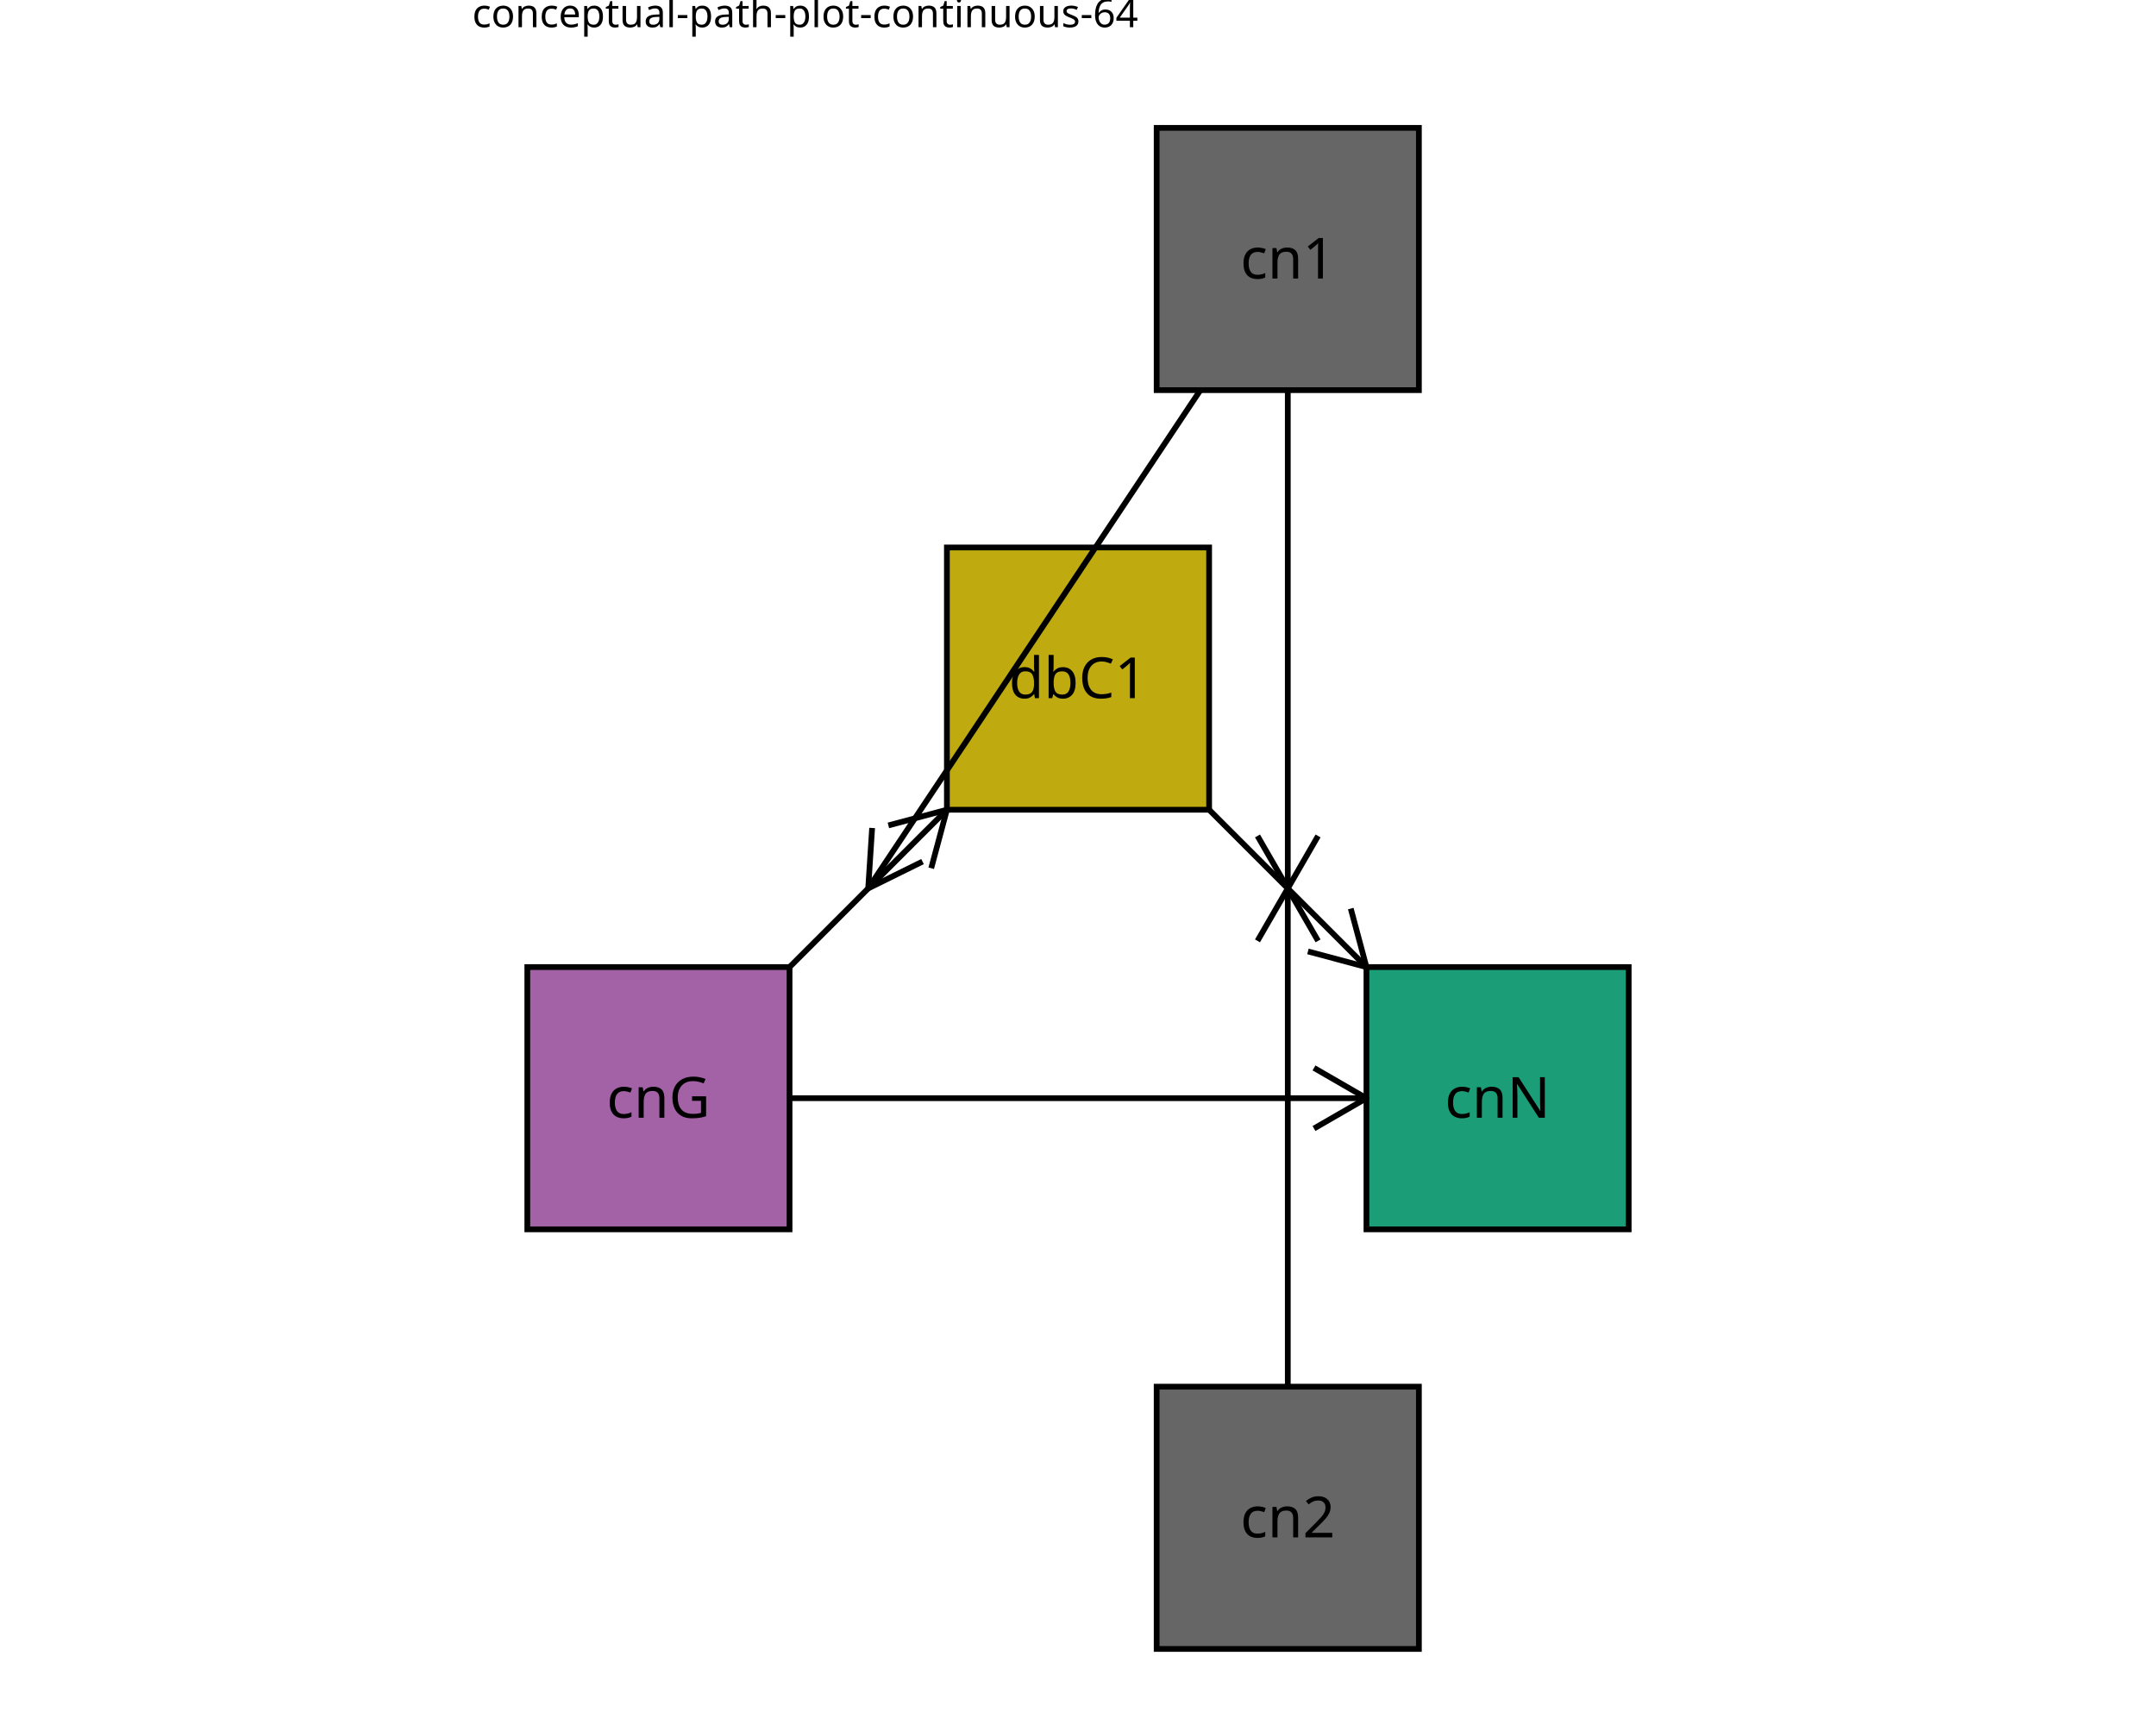
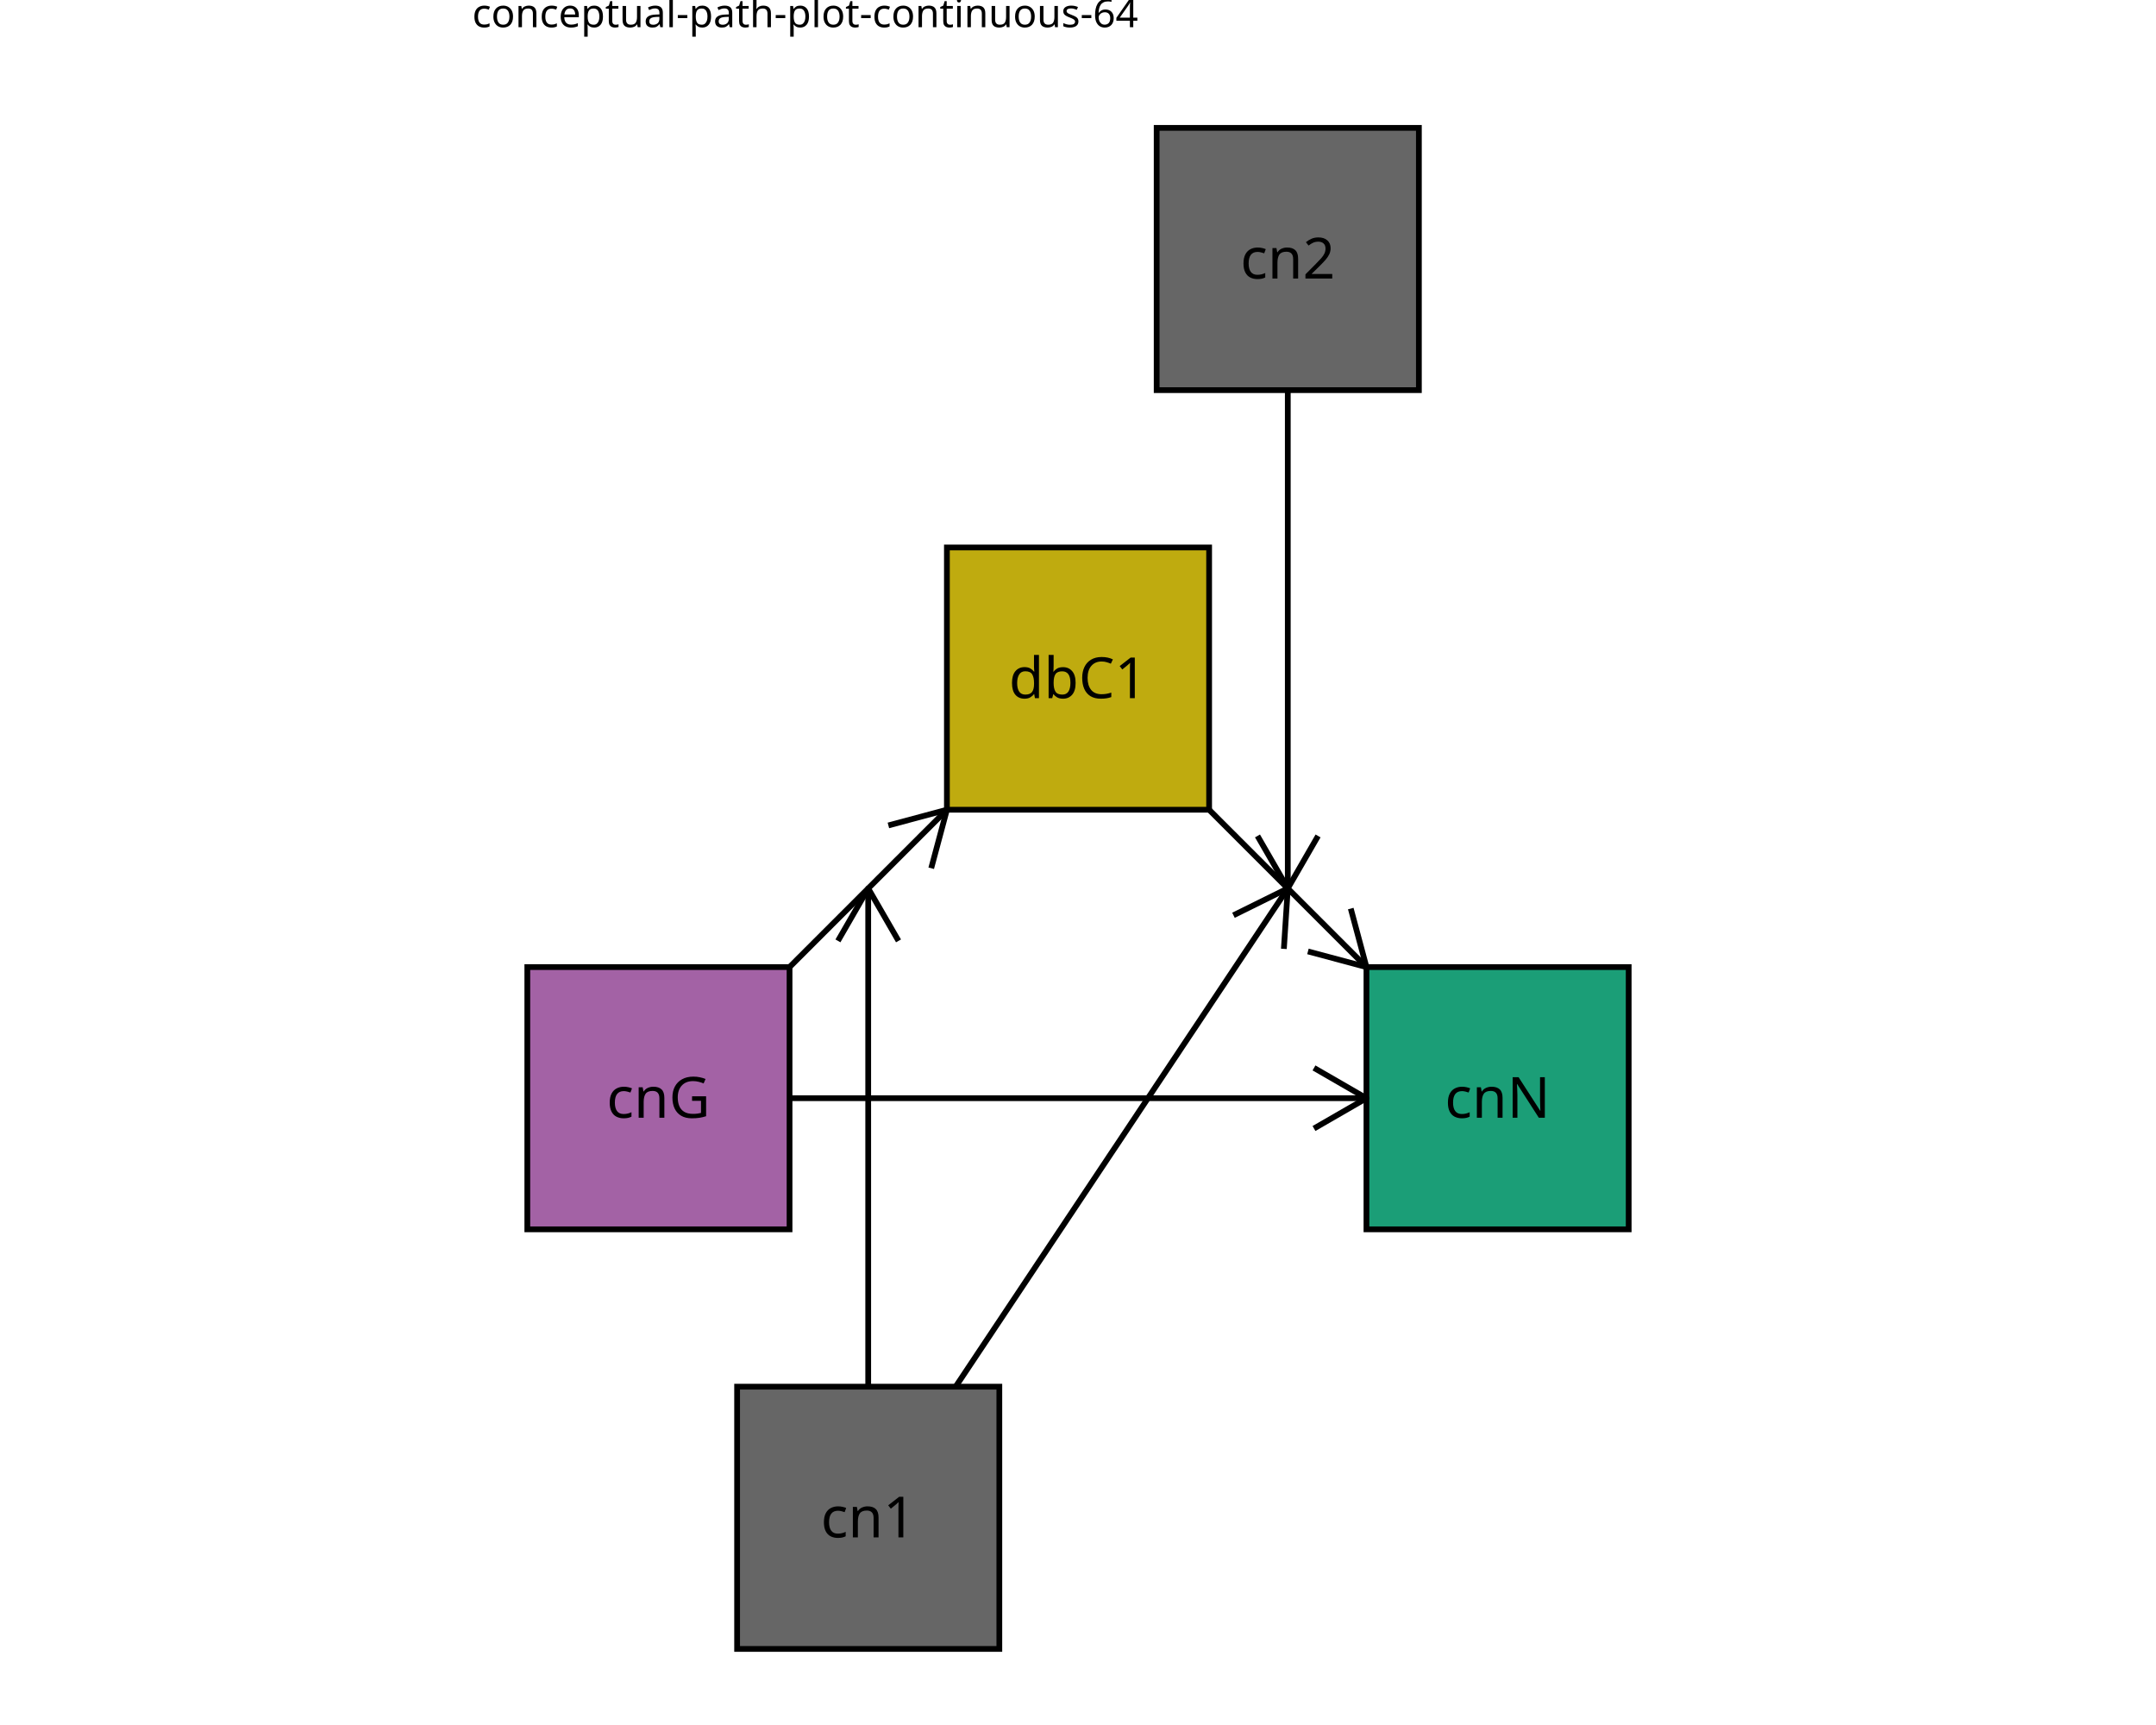
<svg xmlns="http://www.w3.org/2000/svg" class="svglite" data-engine-version="2.0" width="720.00pt" height="576.00pt" viewBox="0 0 720.00 576.00">
  <defs>
    <style type="text/css">
    .svglite line, .svglite polyline, .svglite polygon, .svglite path, .svglite rect, .svglite circle {
      fill: none;
      stroke: #000000;
      stroke-linecap: round;
      stroke-linejoin: round;
      stroke-miterlimit: 10.00;
    }
  </style>
  </defs>
  <rect width="100%" height="100%" style="stroke: none; fill: #FFFFFF;" />
  <defs>
    <clipPath id="cpMC4wMHw3MjAuMDB8MC4wMHw1NzYuMDA=">
      <rect x="0.00" y="0.00" width="720.00" height="576.00" />
    </clipPath>
  </defs>
  <g clip-path="url(#cpMC4wMHw3MjAuMDB8MC4wMHw1NzYuMDA=)">
</g>
  <defs>
    <clipPath id="cpMTU3LjcxfDU2Mi4yOXwwLjAwfDU3Ni4wMA==">
      <rect x="157.71" y="0.00" width="404.57" height="576.00" />
    </clipPath>
  </defs>
  <g clip-path="url(#cpMTU3LjcxfDU2Mi4yOXwwLjAwfDU3Ni4wMA==)">
    <rect x="157.71" y="0.00" width="404.57" height="576.00" style="stroke-width: 10.67; stroke: none;" />
  </g>
  <g clip-path="url(#cpMC4wMHw3MjAuMDB8MC4wMHw1NzYuMDA=)">
</g>
  <defs>
    <clipPath id="cpMTU3LjcxfDU2Mi4yOXwxNy4zMHw1NzYuMDA=">
      <rect x="157.71" y="17.30" width="404.57" height="558.70" />
    </clipPath>
  </defs>
  <g clip-path="url(#cpMTU3LjcxfDU2Mi4yOXwxNy4zMHw1NzYuMDA=)">
    <rect x="157.71" y="17.30" width="404.57" height="558.70" style="stroke-width: 10.67; stroke: none;" />
    <rect x="176.10" y="322.92" width="87.57" height="87.57" style="stroke-width: 1.92; stroke-linecap: butt; stroke-linejoin: miter; fill: #A362A5;" />
    <rect x="456.33" y="322.92" width="87.57" height="87.57" style="stroke-width: 1.92; stroke-linecap: butt; stroke-linejoin: miter; fill: #1B9E77;" />
    <rect x="316.22" y="182.81" width="87.57" height="87.57" style="stroke-width: 1.92; stroke-linecap: butt; stroke-linejoin: miter; fill: #BFAB0F;" />
+     <rect x="246.16" y="463.03" width="87.57" height="87.57" style="stroke-width: 1.92; stroke-linecap: butt; stroke-linejoin: miter; fill: #666666;" />
    <rect x="386.27" y="42.70" width="87.57" height="87.57" style="stroke-width: 1.92; stroke-linecap: butt; stroke-linejoin: miter; fill: #666666;" />
-     <rect x="386.27" y="463.03" width="87.57" height="87.57" style="stroke-width: 1.92; stroke-linecap: butt; stroke-linejoin: miter; fill: #666666;" />
    <rect x="246.16" y="252.87" width="87.57" height="87.57" style="stroke-width: 1.92; stroke: none; stroke-linecap: butt; stroke-linejoin: miter;" />
    <rect x="386.27" y="252.87" width="87.57" height="87.57" style="stroke-width: 1.92; stroke: none; stroke-linecap: butt; stroke-linejoin: miter;" />
    <rect x="386.27" y="252.87" width="87.57" height="87.57" style="stroke-width: 1.92; stroke: none; stroke-linecap: butt; stroke-linejoin: miter;" />
    <polyline points="263.67,366.71 265.18,366.71 268.01,366.71 270.84,366.71 273.67,366.71 276.50,366.71 279.33,366.71 282.16,366.71 284.99,366.71 287.82,366.71 290.65,366.71 293.48,366.71 296.31,366.71 299.14,366.71 301.97,366.71 304.80,366.71 307.63,366.71 310.47,366.71 313.30,366.71 316.13,366.71 318.96,366.71 321.79,366.71 324.62,366.71 327.45,366.71 330.28,366.71 333.11,366.71 335.94,366.71 338.77,366.71 341.60,366.71 344.43,366.71 347.26,366.71 350.09,366.71 352.92,366.71 355.75,366.71 358.58,366.71 361.42,366.71 364.25,366.71 367.08,366.71 369.91,366.71 372.74,366.71 375.57,366.71 378.40,366.71 381.23,366.71 384.06,366.71 386.89,366.71 389.72,366.71 392.55,366.71 395.38,366.71 398.21,366.71 401.04,366.71 403.87,366.71 406.70,366.71 409.53,366.71 412.37,366.71 415.20,366.71 418.03,366.71 420.86,366.71 423.69,366.71 426.52,366.71 429.35,366.71 432.18,366.71 435.01,366.71 437.84,366.71 440.67,366.71 443.50,366.71 446.33,366.71 449.16,366.71 451.99,366.71 454.82,366.71 456.33,366.71 " style="stroke-width: 1.92; stroke-linecap: butt;" />
    <polyline points="438.81,376.82 456.33,366.71 438.81,356.59 " style="stroke-width: 1.92; stroke-linecap: butt;" />
    <polyline points="263.67,322.92 263.76,322.83 265.18,321.42 266.59,320.00 268.01,318.59 269.42,317.17 270.84,315.76 272.25,314.34 273.67,312.93 275.08,311.51 276.50,310.10 277.91,308.68 279.33,307.27 280.74,305.85 282.16,304.44 283.58,303.02 284.99,301.61 286.41,300.19 287.82,298.77 289.24,297.36 290.65,295.94 292.07,294.53 293.48,293.11 294.90,291.70 296.31,290.28 297.73,288.87 299.14,287.45 300.56,286.04 301.97,284.62 303.39,283.21 304.80,281.79 306.22,280.38 307.63,278.96 309.05,277.55 310.47,276.13 311.88,274.72 313.30,273.30 314.71,271.88 316.13,270.47 316.22,270.38 " style="stroke-width: 1.92; stroke-linecap: butt;" />
    <polyline points="310.98,289.92 316.22,270.38 296.68,275.62 " style="stroke-width: 1.92; stroke-linecap: butt;" />
    <polyline points="403.78,270.38 403.87,270.47 405.29,271.88 406.70,273.30 408.12,274.72 409.53,276.13 410.95,277.55 412.37,278.96 413.78,280.38 415.20,281.79 416.61,283.21 418.03,284.62 419.44,286.04 420.86,287.45 422.27,288.87 423.69,290.28 425.10,291.70 426.52,293.11 427.93,294.53 429.35,295.94 430.76,297.36 432.18,298.77 433.59,300.19 435.01,301.61 436.42,303.02 437.84,304.44 439.26,305.85 440.67,307.27 442.09,308.68 443.50,310.10 444.92,311.51 446.33,312.93 447.75,314.34 449.16,315.76 450.58,317.17 451.99,318.59 453.41,320.00 454.82,321.42 456.24,322.83 456.33,322.92 " style="stroke-width: 1.92; stroke-linecap: butt;" />
    <polyline points="436.79,317.69 456.33,322.92 451.09,303.38 " style="stroke-width: 1.92; stroke-linecap: butt;" />
-     <polyline points="400.87,130.27 400.34,131.07 398.92,133.19 397.50,135.31 396.09,137.43 394.67,139.56 393.26,141.68 391.84,143.80 390.43,145.93 389.01,148.05 387.60,150.17 386.18,152.29 384.77,154.42 383.35,156.54 381.94,158.66 380.52,160.79 379.11,162.91 377.69,165.03 376.28,167.15 374.86,169.28 373.45,171.40 372.03,173.52 370.61,175.65 369.20,177.77 367.78,179.89 366.37,182.02 364.95,184.14 363.54,186.26 362.12,188.38 360.71,190.51 359.29,192.63 357.88,194.75 356.46,196.88 355.05,199.00 353.63,201.12 352.22,203.24 350.80,205.37 349.39,207.49 347.97,209.61 346.55,211.74 345.14,213.86 343.72,215.98 342.31,218.10 340.89,220.23 339.48,222.35 338.06,224.47 336.65,226.60 335.23,228.72 333.82,230.84 332.40,232.96 330.99,235.09 329.57,237.21 328.16,239.33 326.74,241.46 325.33,243.58 323.91,245.70 322.50,247.83 321.08,249.95 319.66,252.07 318.25,254.19 316.83,256.32 315.42,258.44 314.00,260.56 312.59,262.69 311.17,264.81 309.76,266.93 308.34,269.05 306.93,271.18 305.51,273.30 304.10,275.42 302.68,277.55 301.27,279.67 299.85,281.79 298.44,283.91 297.02,286.04 295.61,288.16 294.19,290.28 292.77,292.41 291.36,294.53 289.94,296.65 " style="stroke-width: 1.92; stroke-linecap: butt;" />
-     <polyline points="291.25,276.47 289.94,296.65 308.08,287.69 " style="stroke-width: 1.92; stroke-linecap: butt;" />
+     <polyline points="289.94,463.03 289.94,462.24 289.94,460.12 289.94,457.99 289.94,455.87 289.94,453.75 289.94,451.62 289.94,449.50 289.94,447.38 289.94,445.26 289.94,443.13 289.94,441.01 289.94,438.89 289.94,436.76 289.94,434.64 289.94,432.52 289.94,430.40 289.94,428.27 289.94,426.15 289.94,424.03 289.94,421.90 289.94,419.78 289.94,417.66 289.94,415.53 289.94,413.41 289.94,411.29 289.94,409.17 289.94,407.04 289.94,404.92 289.94,402.80 289.94,400.67 289.94,398.55 289.94,396.43 289.94,394.31 289.94,392.18 289.94,390.06 289.94,387.94 289.94,385.81 289.94,383.69 289.94,381.57 289.94,379.45 289.94,377.32 289.94,375.20 289.94,373.08 289.94,370.95 289.94,368.83 289.94,366.71 289.94,364.59 289.94,362.46 289.94,360.34 289.94,358.22 289.94,356.09 289.94,353.97 289.94,351.85 289.94,349.72 289.94,347.60 289.94,345.48 289.94,343.36 289.94,341.23 289.94,339.11 289.94,336.99 289.94,334.86 289.94,332.74 289.94,330.62 289.94,328.50 289.94,326.37 289.94,324.25 289.94,322.13 289.94,320.00 289.94,317.88 289.94,315.76 289.94,313.64 289.94,311.51 289.94,309.39 289.94,307.27 289.94,305.14 289.94,303.02 289.94,300.90 289.94,298.77 289.94,296.65 " style="stroke-width: 1.92; stroke-linecap: butt;" />
+     <polyline points="300.06,314.17 289.94,296.65 279.83,314.17 " style="stroke-width: 1.92; stroke-linecap: butt;" />
+     <polyline points="319.13,463.03 319.66,462.24 321.08,460.12 322.50,457.99 323.91,455.87 325.33,453.75 326.74,451.62 328.16,449.50 329.57,447.38 330.99,445.26 332.40,443.13 333.82,441.01 335.23,438.89 336.65,436.76 338.06,434.64 339.48,432.52 340.89,430.40 342.31,428.27 343.72,426.15 345.14,424.03 346.55,421.90 347.97,419.78 349.39,417.66 350.80,415.53 352.22,413.41 353.63,411.29 355.05,409.17 356.46,407.04 357.88,404.92 359.29,402.80 360.71,400.67 362.12,398.55 363.54,396.43 364.95,394.31 366.37,392.18 367.78,390.06 369.20,387.94 370.61,385.81 372.03,383.69 373.45,381.57 374.86,379.45 376.28,377.32 377.69,375.20 379.11,373.08 380.52,370.95 381.94,368.83 383.35,366.71 384.77,364.59 386.18,362.46 387.60,360.34 389.01,358.22 390.43,356.09 391.84,353.97 393.26,351.85 394.67,349.72 396.09,347.60 397.50,345.48 398.92,343.36 400.34,341.23 401.75,339.11 403.17,336.99 404.58,334.86 406.00,332.74 407.41,330.62 408.83,328.50 410.24,326.37 411.66,324.25 413.07,322.13 414.49,320.00 415.90,317.88 417.32,315.76 418.73,313.64 420.15,311.51 421.56,309.39 422.98,307.27 424.39,305.14 425.81,303.02 427.23,300.90 428.64,298.77 430.06,296.65 " style="stroke-width: 1.92; stroke-linecap: butt;" />
+     <polyline points="428.75,316.84 430.06,296.65 411.92,305.62 " style="stroke-width: 1.92; stroke-linecap: butt;" />
    <polyline points="430.06,130.27 430.06,131.07 430.06,133.19 430.06,135.31 430.06,137.43 430.06,139.56 430.06,141.68 430.06,143.80 430.06,145.93 430.06,148.05 430.06,150.17 430.06,152.29 430.06,154.42 430.06,156.54 430.06,158.66 430.06,160.79 430.06,162.91 430.06,165.03 430.06,167.15 430.06,169.28 430.06,171.40 430.06,173.52 430.06,175.65 430.06,177.77 430.06,179.89 430.06,182.02 430.06,184.14 430.06,186.26 430.06,188.38 430.06,190.51 430.06,192.63 430.06,194.75 430.06,196.88 430.06,199.00 430.06,201.12 430.06,203.24 430.06,205.37 430.06,207.49 430.06,209.61 430.06,211.74 430.06,213.86 430.06,215.98 430.06,218.10 430.06,220.23 430.06,222.35 430.06,224.47 430.06,226.60 430.06,228.72 430.06,230.84 430.06,232.96 430.06,235.09 430.06,237.21 430.06,239.33 430.06,241.46 430.06,243.58 430.06,245.70 430.06,247.83 430.06,249.95 430.06,252.07 430.06,254.19 430.06,256.32 430.06,258.44 430.06,260.56 430.06,262.69 430.06,264.81 430.06,266.93 430.06,269.05 430.06,271.18 430.06,273.30 430.06,275.42 430.06,277.55 430.06,279.67 430.06,281.79 430.06,283.91 430.06,286.04 430.06,288.16 430.06,290.28 430.06,292.41 430.06,294.53 430.06,296.65 " style="stroke-width: 1.92; stroke-linecap: butt;" />
    <polyline points="419.94,279.13 430.06,296.65 440.17,279.13 " style="stroke-width: 1.92; stroke-linecap: butt;" />
-     <polyline points="430.06,463.03 430.06,462.24 430.06,460.12 430.06,457.99 430.06,455.87 430.06,453.75 430.06,451.62 430.06,449.50 430.06,447.38 430.06,445.26 430.06,443.13 430.06,441.01 430.06,438.89 430.06,436.76 430.06,434.64 430.06,432.52 430.06,430.40 430.06,428.27 430.06,426.15 430.06,424.03 430.06,421.90 430.06,419.78 430.06,417.66 430.06,415.53 430.06,413.41 430.06,411.29 430.06,409.17 430.06,407.04 430.06,404.92 430.06,402.80 430.06,400.67 430.06,398.55 430.06,396.43 430.06,394.31 430.06,392.18 430.06,390.06 430.06,387.94 430.06,385.81 430.06,383.69 430.06,381.57 430.06,379.45 430.06,377.32 430.06,375.20 430.06,373.08 430.06,370.95 430.06,368.83 430.06,366.71 430.06,364.59 430.06,362.46 430.06,360.34 430.06,358.22 430.06,356.09 430.06,353.97 430.06,351.85 430.06,349.72 430.06,347.60 430.06,345.48 430.06,343.36 430.06,341.23 430.06,339.11 430.06,336.99 430.06,334.86 430.06,332.74 430.06,330.62 430.06,328.50 430.06,326.37 430.06,324.25 430.06,322.13 430.06,320.00 430.06,317.88 430.06,315.76 430.06,313.64 430.06,311.51 430.06,309.39 430.06,307.27 430.06,305.14 430.06,303.02 430.06,300.90 430.06,298.77 430.06,296.65 " style="stroke-width: 1.92; stroke-linecap: butt;" />
-     <polyline points="440.17,314.17 430.06,296.65 419.94,314.17 " style="stroke-width: 1.92; stroke-linecap: butt;" />
    <text x="219.89" y="373.23" text-anchor="middle" style="font-size: 18.97px; font-family: sans;" textLength="34.80px" lengthAdjust="spacingAndGlyphs">cnG</text>
    <text x="500.11" y="373.23" text-anchor="middle" style="font-size: 18.97px; font-family: sans;" textLength="33.74px" lengthAdjust="spacingAndGlyphs">cnN</text>
    <text x="360.00" y="233.12" text-anchor="middle" style="font-size: 18.97px; font-family: sans;" textLength="45.35px" lengthAdjust="spacingAndGlyphs">dbC1</text>
-     <text x="430.06" y="93.01" text-anchor="middle" style="font-size: 18.97px; font-family: sans;" textLength="30.59px" lengthAdjust="spacingAndGlyphs">cn1</text>
-     <text x="430.06" y="513.35" text-anchor="middle" style="font-size: 18.97px; font-family: sans;" textLength="30.59px" lengthAdjust="spacingAndGlyphs">cn2</text>
+     <text x="289.94" y="513.35" text-anchor="middle" style="font-size: 18.97px; font-family: sans;" textLength="30.59px" lengthAdjust="spacingAndGlyphs">cn1</text>
+     <text x="430.06" y="93.01" text-anchor="middle" style="font-size: 18.97px; font-family: sans;" textLength="30.59px" lengthAdjust="spacingAndGlyphs">cn2</text>
  </g>
  <g clip-path="url(#cpMC4wMHw3MjAuMDB8MC4wMHw1NzYuMDA=)">
    <text x="157.71" y="9.08" style="font-size: 13.20px; font-family: sans;" textLength="206.96px" lengthAdjust="spacingAndGlyphs">conceptual-path-plot-continuous-64</text>
  </g>
</svg>
